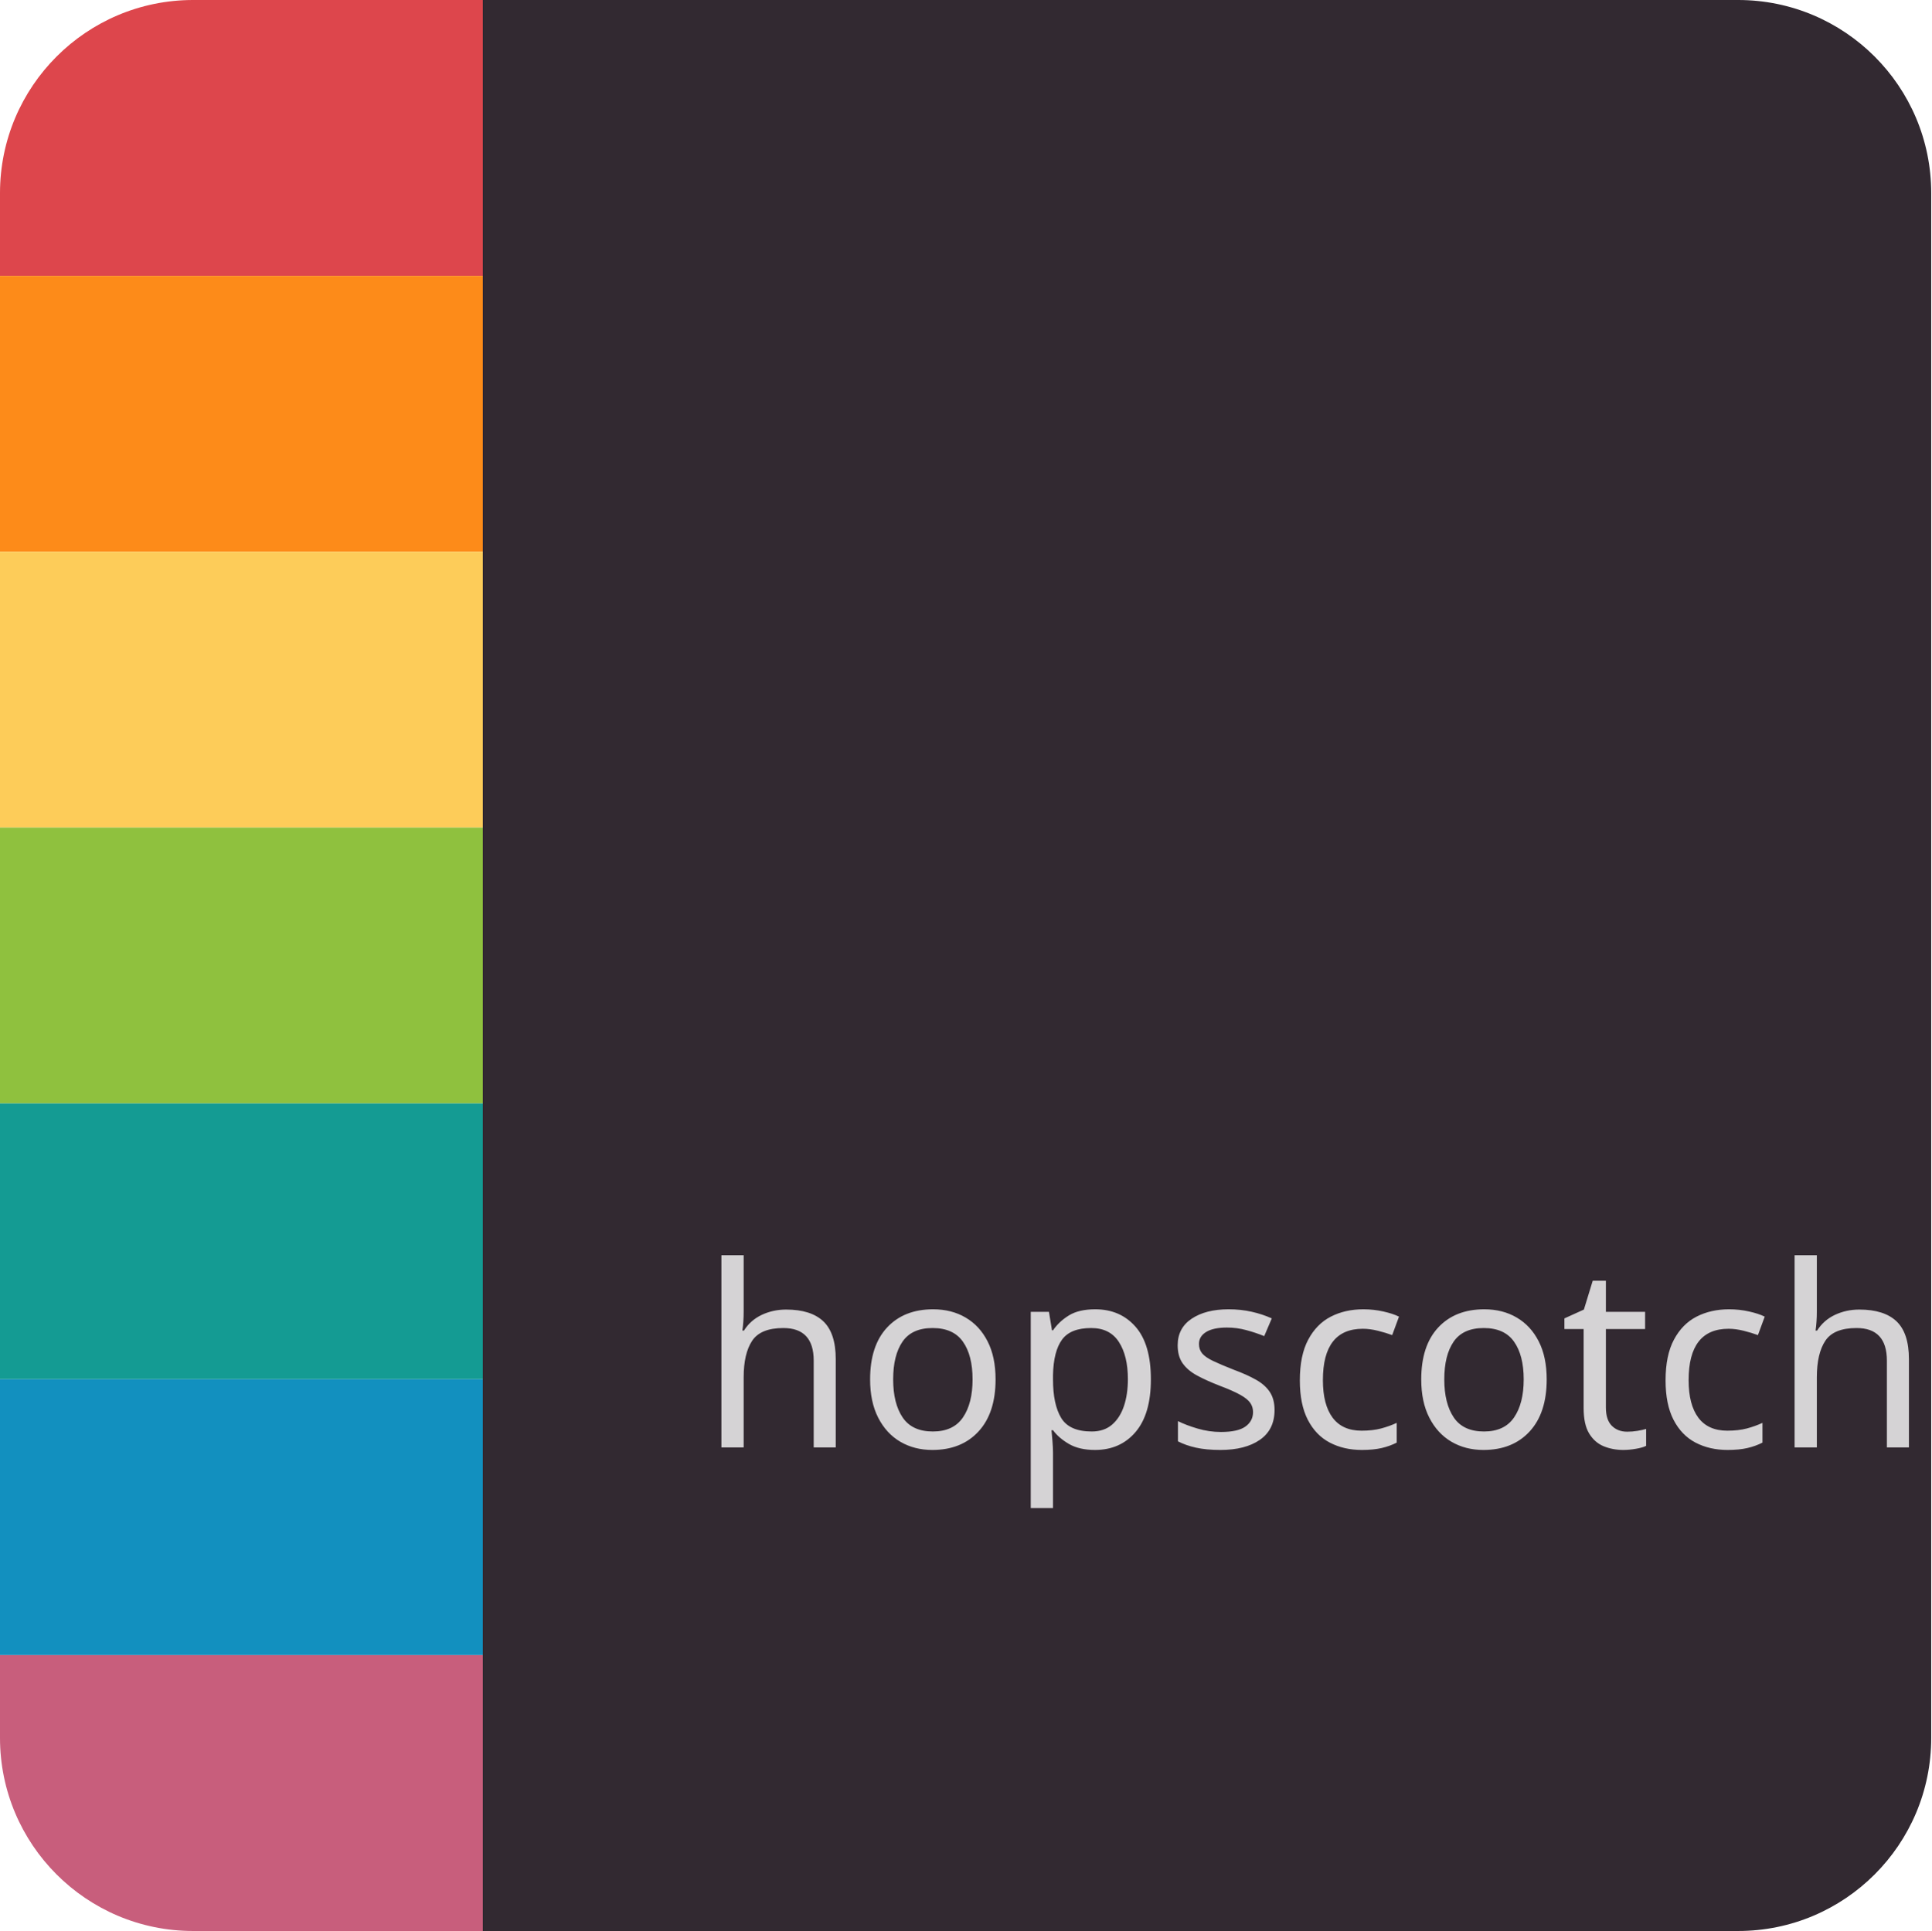
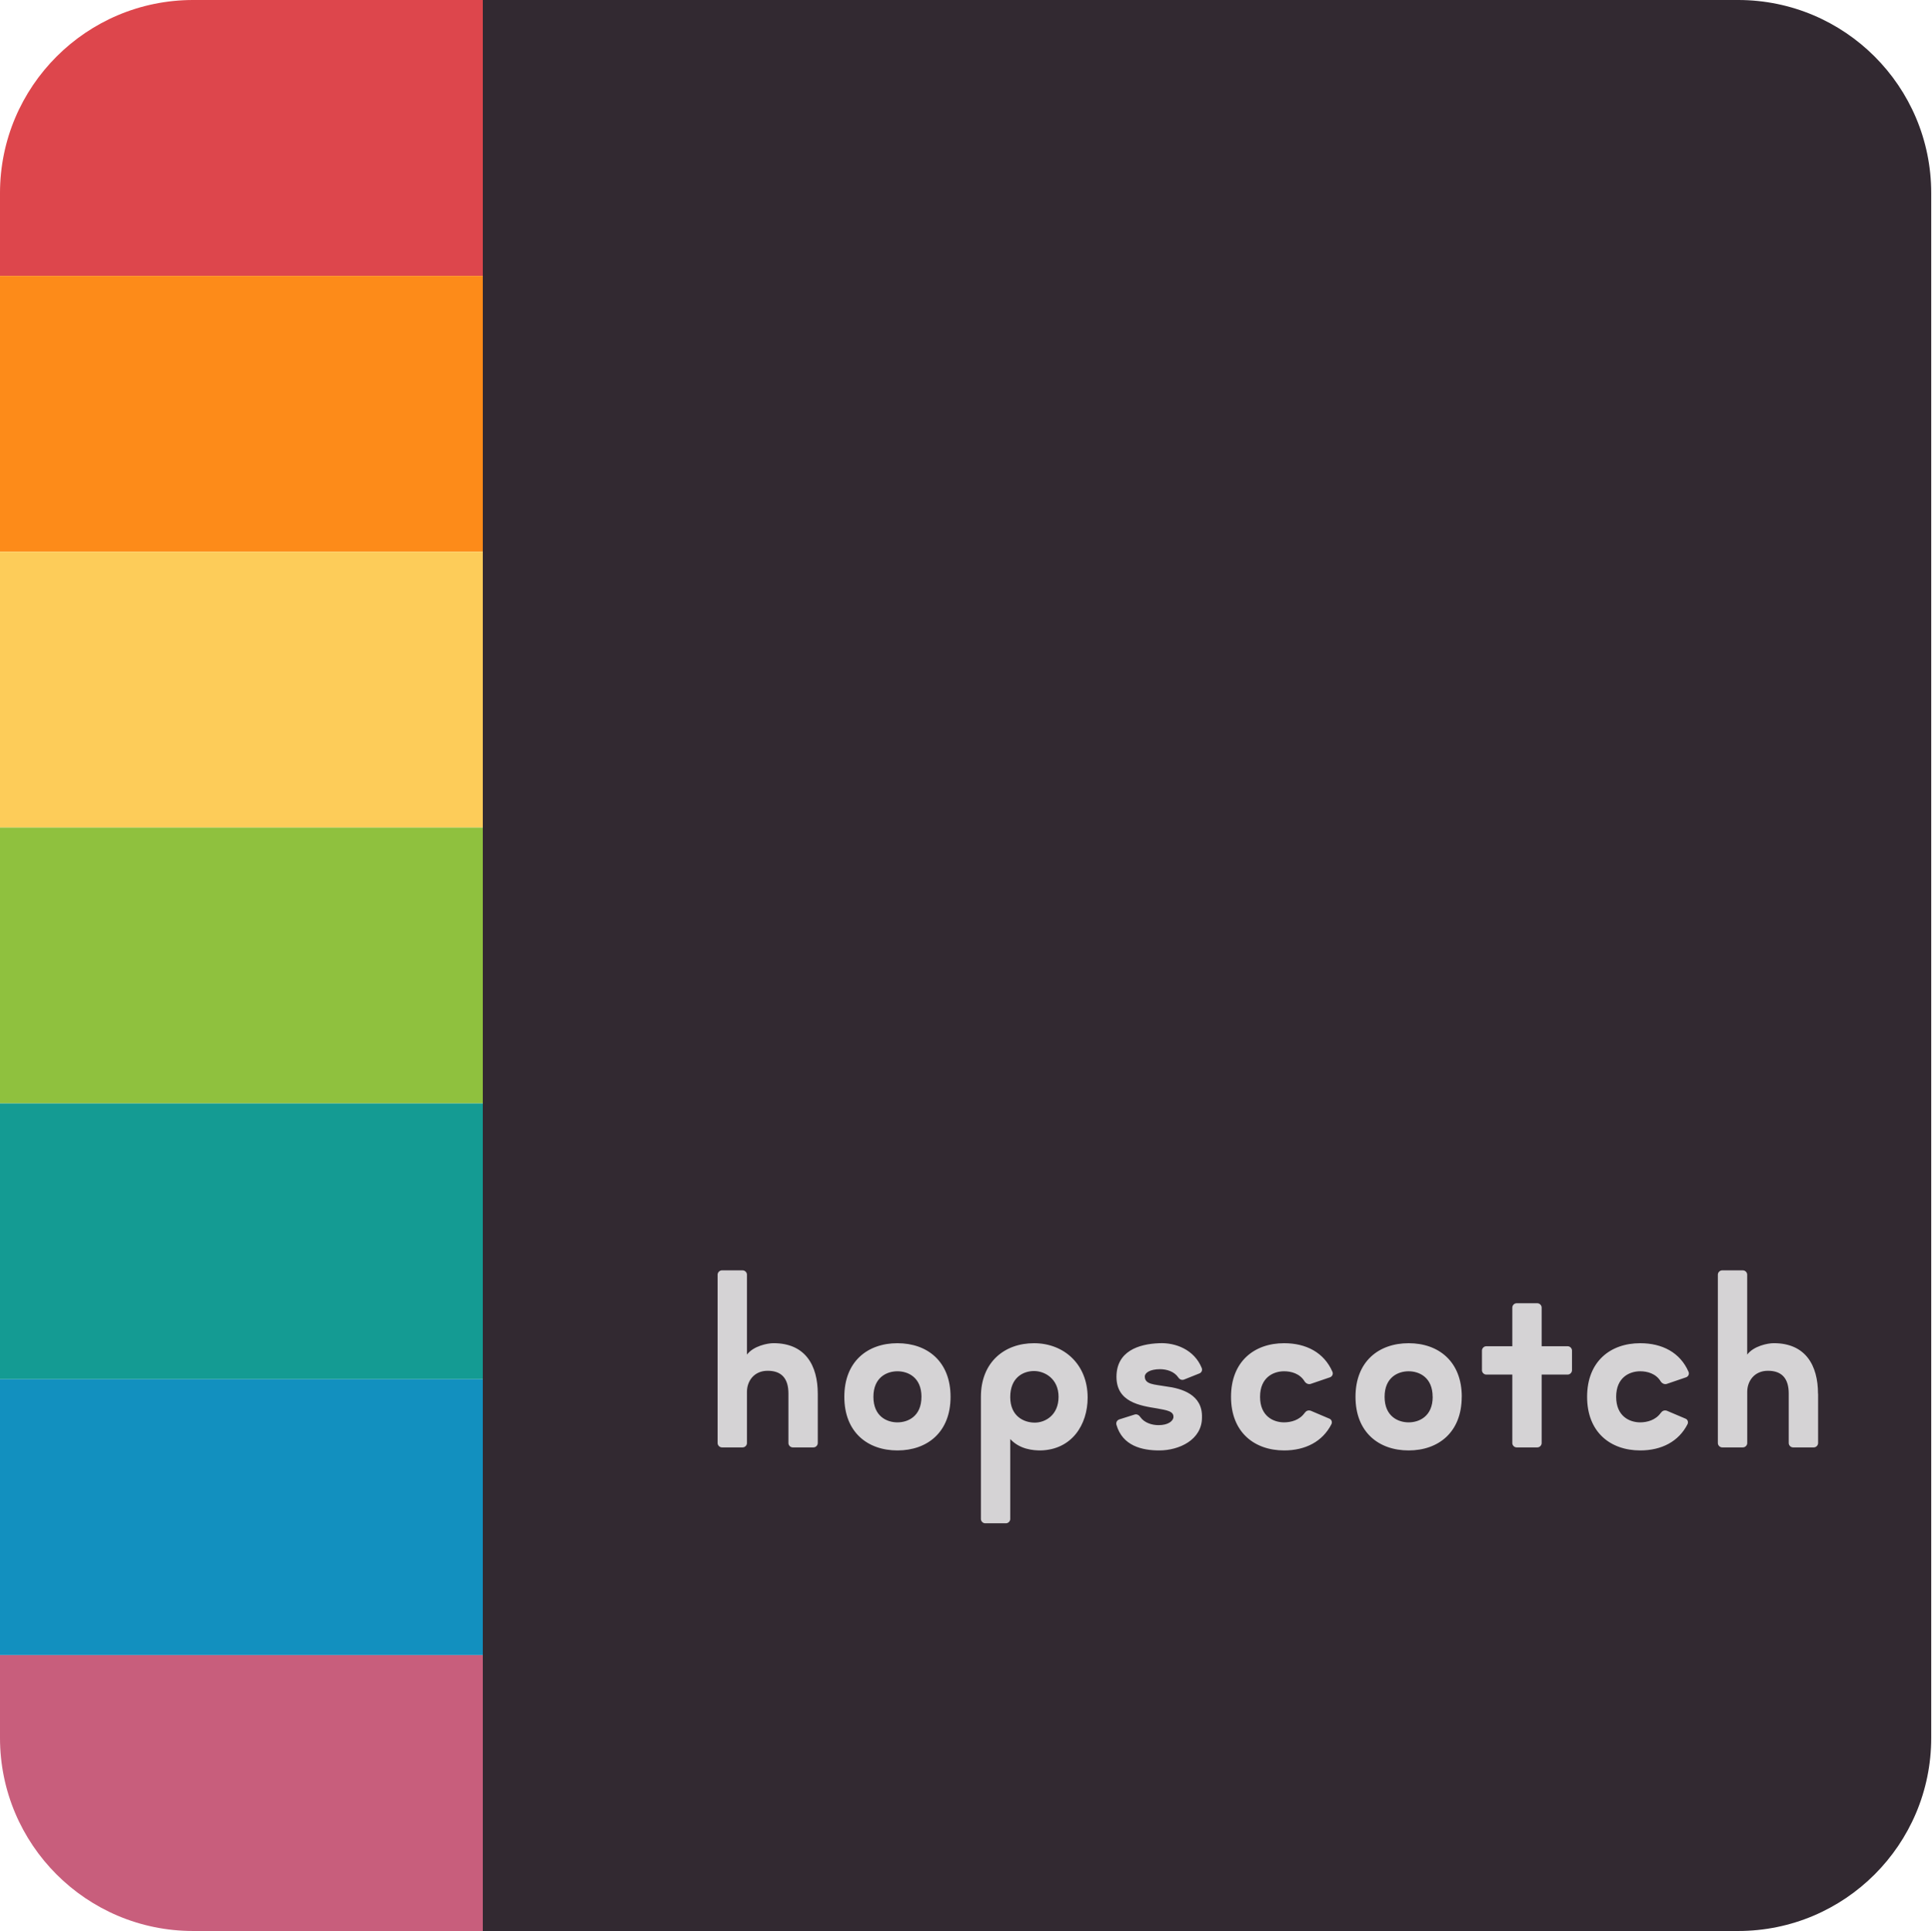
<svg xmlns="http://www.w3.org/2000/svg" width="566.93" height="566.929" viewBox="0 0 566.93 566.929">
  <path fill="#DD464C" d="M0 80.99V56.692C0 25.38 25.384 0 56.695 0h85.04v80.99H0z" />
-   <path fill="#FD8B19" d="M0 80.99h141.733v80.99H0z" />
-   <path fill="#FDCC59" d="M141.733 242.97H0v-80.99h141.733" />
-   <path fill="#8FC13E" d="M141.733 323.958H0V242.97h141.733" />
-   <path fill="#149B93" d="M0 323.958h141.733v80.99H0z" />
-   <path fill="#1290BF" d="M0 404.95h141.733v80.988H0z" />
-   <path fill="#C85E7C" d="M0 510.234v-24.296h141.733v80.99h-85.04C25.383 566.928 0 541.544 0 510.234z" />
+   <path fill="#FD8B19" d="M0 80.99h141.732v80.99H0V80.99z" />
+   <path fill="#FDCC59" d="M141.733 242.97H0v-80.99h141.732" />
+   <path fill="#8FC13E" d="M141.733 323.958H0V242.97h141.732" />
+   <path fill="#149B93" d="M0 323.958h141.732v80.99H0v-80.99z" />
+   <path fill="#1290BF" d="M0 404.95h141.732v80.99H0v-80.99z" />
+   <path fill="#C85E7C" d="M0 510.234V485.94h141.732v80.987h-85.04C25.382 566.927 0 541.544 0 510.234z" />
  <path fill="#322931" d="M141.733 0h368.502c31.312 0 56.692 25.38 56.692 56.692v453.542c0 31.31-25.38 56.693-56.69 56.693H141.732V0z" />
-   <text transform="translate(205.465 424.95)" fill="#D5D3D5" font-family="'Minimo-Bold'" font-size="74.25">hopscotch</text>
+   <path d="M240.065 409.208v14.48c0 .668-.594 1.262-1.262 1.262h-6.088c-.668 0-1.262-.594-1.262-1.263v-14.553c0-4.23-1.856-6.682-6.088-6.682-4.084 0-6.088 3.118-6.088 6.162v15.072c0 .67-.594 1.263-1.262 1.263h-6.09c-.667 0-1.26-.6-1.26-1.27v-49.45c0-.67.593-1.26 1.26-1.26h6.09c.668 0 1.262.59 1.262 1.26v23.47c1.93-2.53 6.014-3.35 7.796-3.35 9.354 0 12.992 6.532 12.992 14.85zm38.98.892c0 10.395-6.83 15.74-15.59 15.74s-15.593-5.346-15.593-15.74c0-10.396 6.83-15.74 15.592-15.74 8.76 0 15.592 5.345 15.592 15.74zm-8.54 0c0-5.718-3.933-7.5-7.052-7.5-3.118 0-7.054 1.782-7.054 7.5 0 5.717 3.93 7.5 7.05 7.5 3.12 0 7.05-1.783 7.05-7.5zm48.783.223c0 7.944-4.604 15.295-13.81 15.518-2.154 0-6.09-.29-8.91-3.34v23.47c0 .67-.595 1.26-1.263 1.26h-6.09c-.667 0-1.26-.59-1.26-1.26V410.1c0-10.098 6.83-15.74 15.59-15.74s15.743 6.162 15.743 15.963zm-8.538-.223c0-5.346-4.084-7.573-7.203-7.573-3.118 0-6.98 1.855-6.98 7.647 0 5.643 4.01 7.5 7.202 7.5 3.12 0 6.98-2.228 6.98-7.574zm42.1 6.088c0 6.534-6.684 9.652-12.55 9.652-5.048 0-10.765-1.336-12.548-7.5-.223-.815.223-1.41.892-1.632l4.454-1.41c.67-.224 1.338.222 1.71.815 1.112 1.56 3.266 2.302 5.27 2.302 2.896 0 4.158-1.188 4.38-2.153.298-2.004-2.08-2.228-4.75-2.747-5.05-.816-11.956-1.856-11.956-9.28 0-7.5 6.46-9.653 12.55-9.876 4.825-.23 10.32 1.93 12.473 7.27.297.67-.074 1.41-.743 1.63l-4.454 1.78c-.67.22-1.263 0-1.708-.67-1.188-1.71-3.342-2.38-5.346-2.38-2.896 0-4.455 1.04-4.455 2.15 0 2.374 2.82 2.3 6.16 2.894 4.67.594 10.84 2.375 10.62 9.132zm30.144-1.336c.445-.67 1.04-.892 1.78-.67l5.42 2.303c.67.224.967.966.67 1.634-2.6 5.12-7.647 7.72-13.885 7.72-8.77 0-15.6-5.35-15.6-15.74s6.83-15.74 15.59-15.74c6.46 0 11.73 2.74 14.18 8.39.3.67-.08 1.41-.74 1.63l-5.65 1.93c-.67.22-1.41-.15-1.78-.74-1.41-2.31-3.94-2.97-6.02-2.97-3.12 0-7.055 1.78-7.055 7.5s3.936 7.5 7.054 7.5c2.08-.01 4.53-.67 6.014-2.75zm46.11-4.752c0 10.395-6.83 15.74-15.593 15.74-8.76 0-15.59-5.346-15.59-15.74 0-10.396 6.83-15.74 15.6-15.74s15.6 5.345 15.6 15.74zm-8.54 0c0-5.718-3.935-7.5-7.053-7.5s-7.05 1.782-7.05 7.5c0 5.717 3.94 7.5 7.06 7.5s7.06-1.783 7.06-7.5zm32.003 13.587c0 .67-.595 1.263-1.263 1.263h-6.09c-.667 0-1.26-.594-1.26-1.263v-20.12h-7.65c-.667 0-1.26-.595-1.26-1.264v-5.79c0-.67.593-1.263 1.26-1.263h7.65v-11.36c0-.67.593-1.263 1.26-1.263h6.09c.668 0 1.263.594 1.263 1.263v11.36h7.646c.67 0 1.263.594 1.263 1.262v5.79c0 .67-.594 1.264-1.263 1.264h-7.646v20.12zm34.97-8.835c.445-.67 1.04-.892 1.782-.67l5.42 2.303c.66.224.96.966.66 1.634-2.6 5.12-7.65 7.72-13.89 7.72-8.76 0-15.598-5.35-15.598-15.74s6.83-15.74 15.592-15.74c6.46 0 11.73 2.74 14.18 8.39.297.67-.074 1.41-.74 1.63l-5.646 1.93c-.67.22-1.41-.15-1.783-.74-1.41-2.31-3.937-2.97-6.015-2.97-3.12 0-7.057 1.78-7.057 7.5s3.934 7.5 7.053 7.5c2.08-.01 4.53-.67 6.015-2.75zm46.183-5.644v14.48c0 .668-.595 1.262-1.263 1.262h-6.088c-.67 0-1.27-.594-1.27-1.263v-14.553c0-4.23-1.86-6.682-6.09-6.682-4.08 0-6.09 3.118-6.09 6.162v15.072c0 .67-.6 1.263-1.27 1.263h-6.09c-.67 0-1.266-.6-1.266-1.27v-49.45c0-.67.594-1.26 1.264-1.26h6.087c.67 0 1.26.59 1.26 1.26v23.47c1.93-2.53 6.014-3.35 7.797-3.35 9.354 0 12.993 6.532 12.993 14.85z" fill="#D5D3D5" />
</svg>
